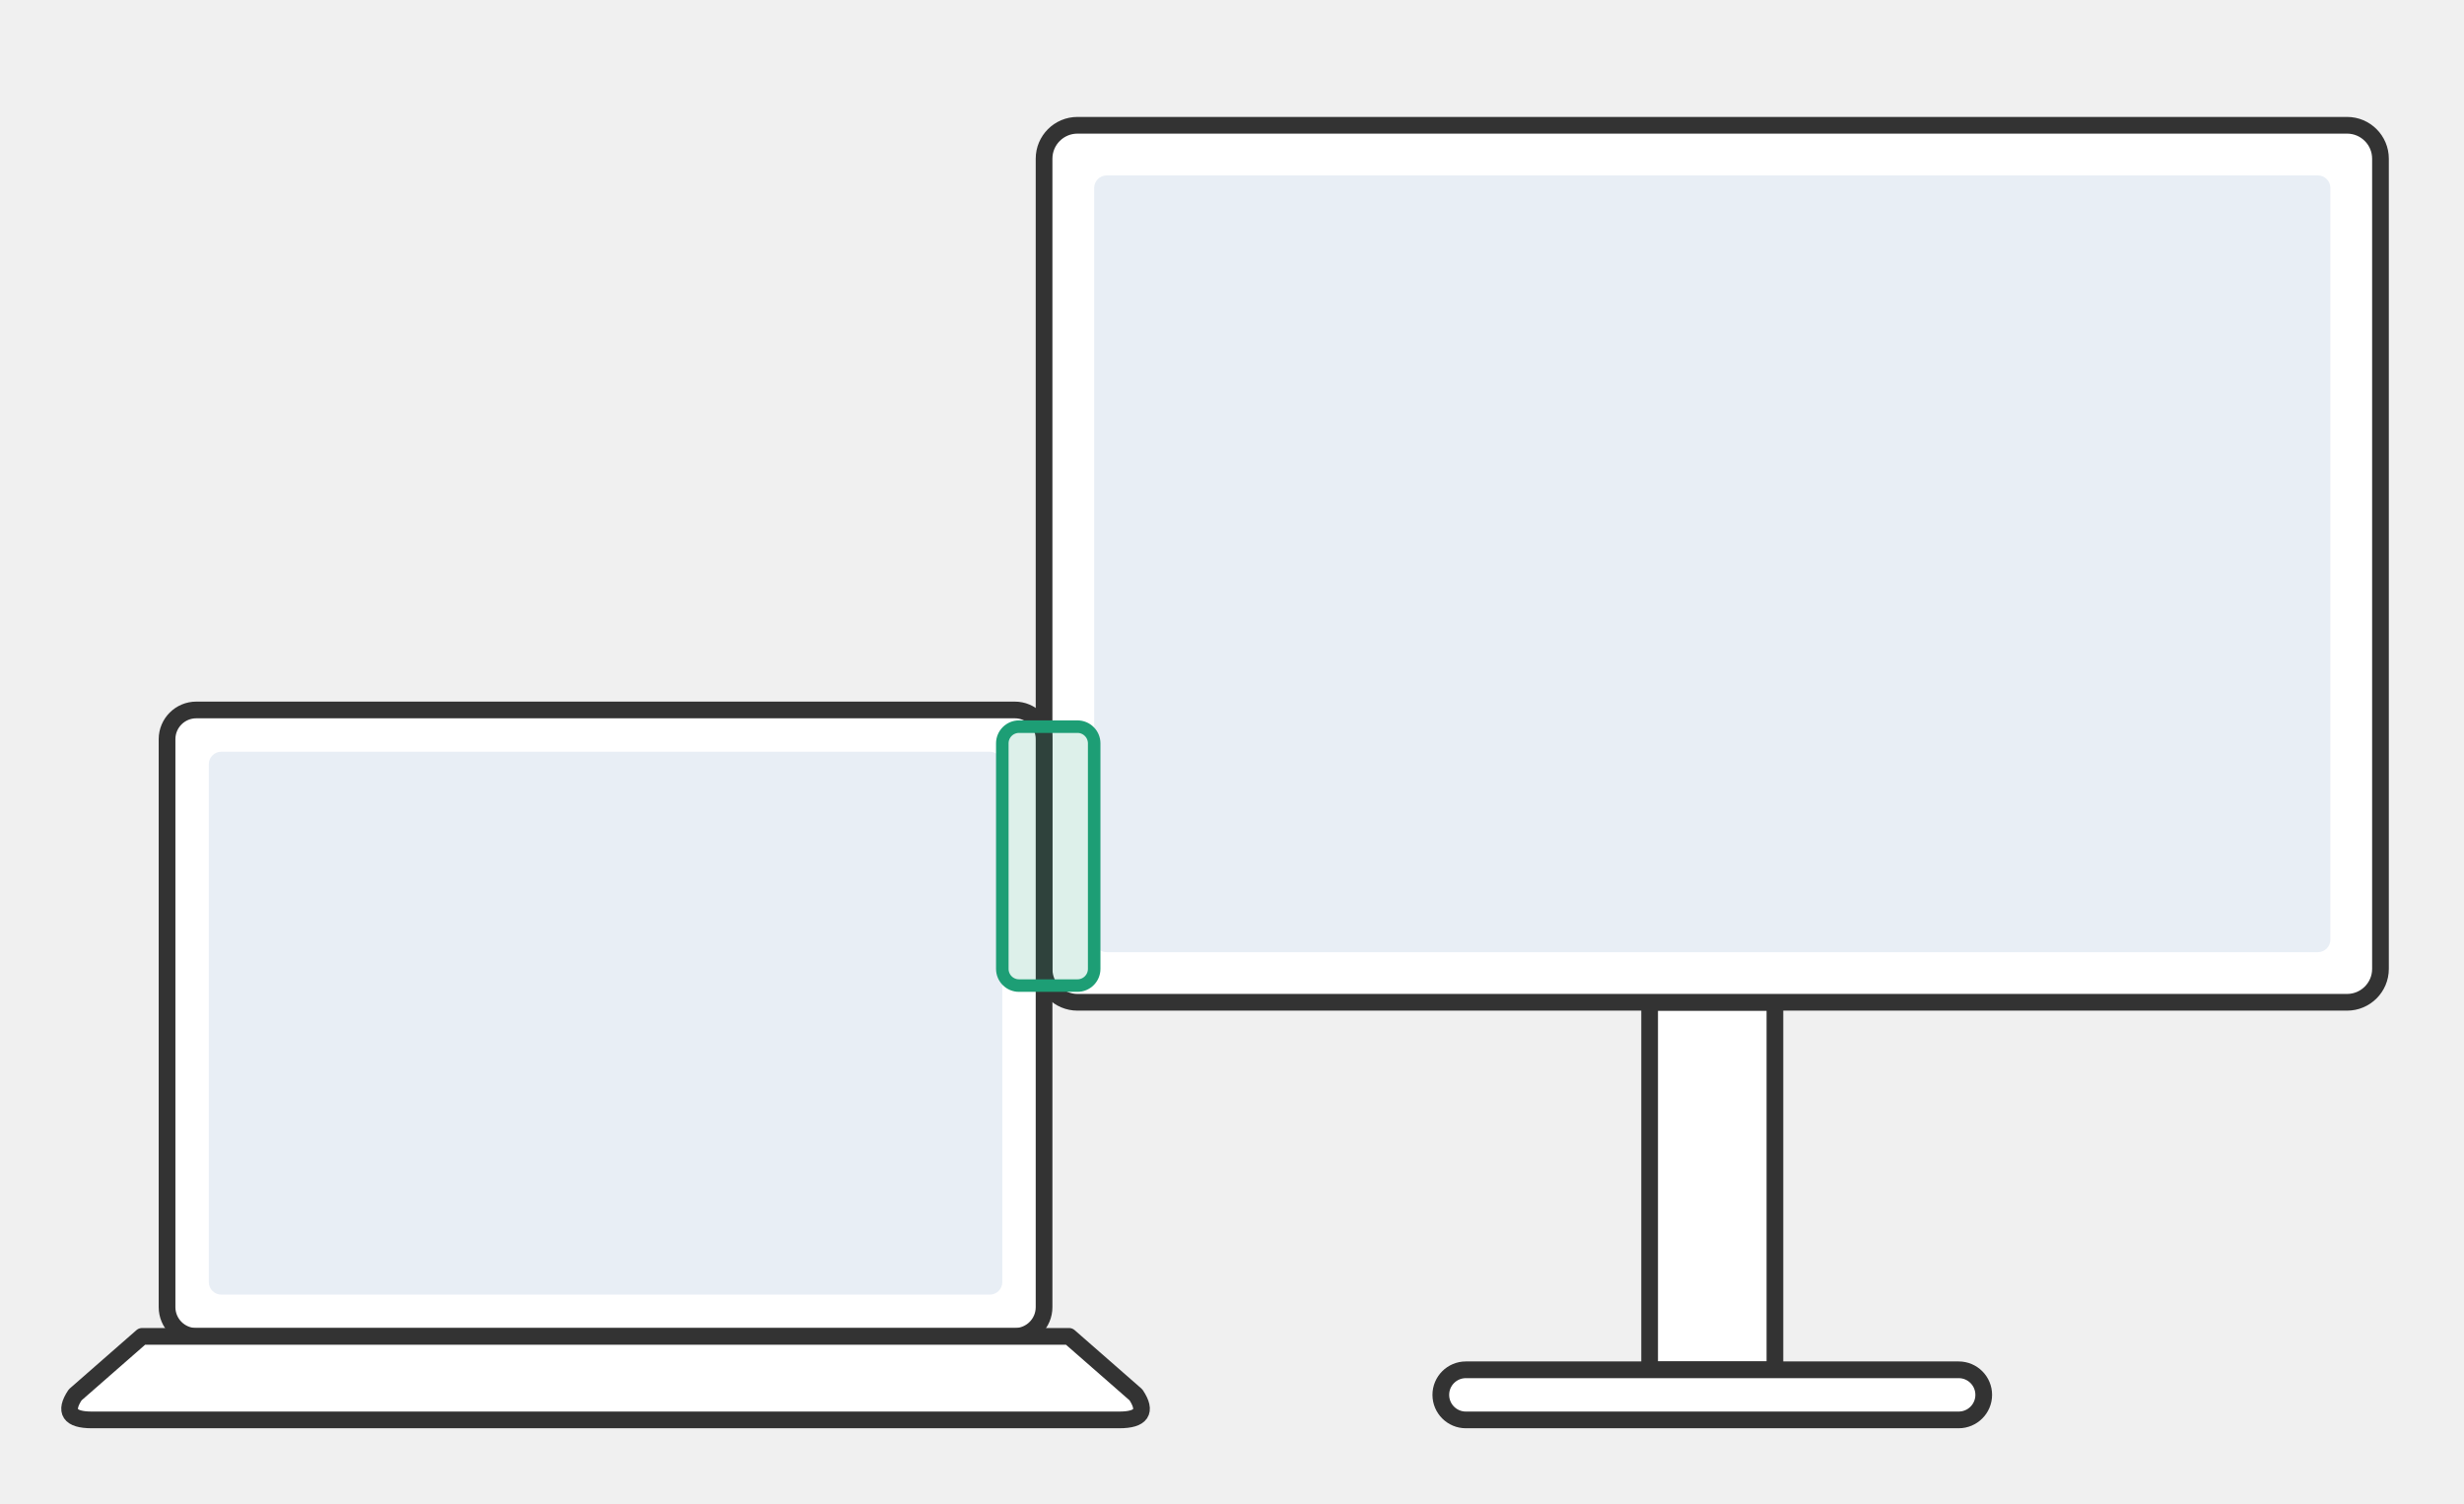
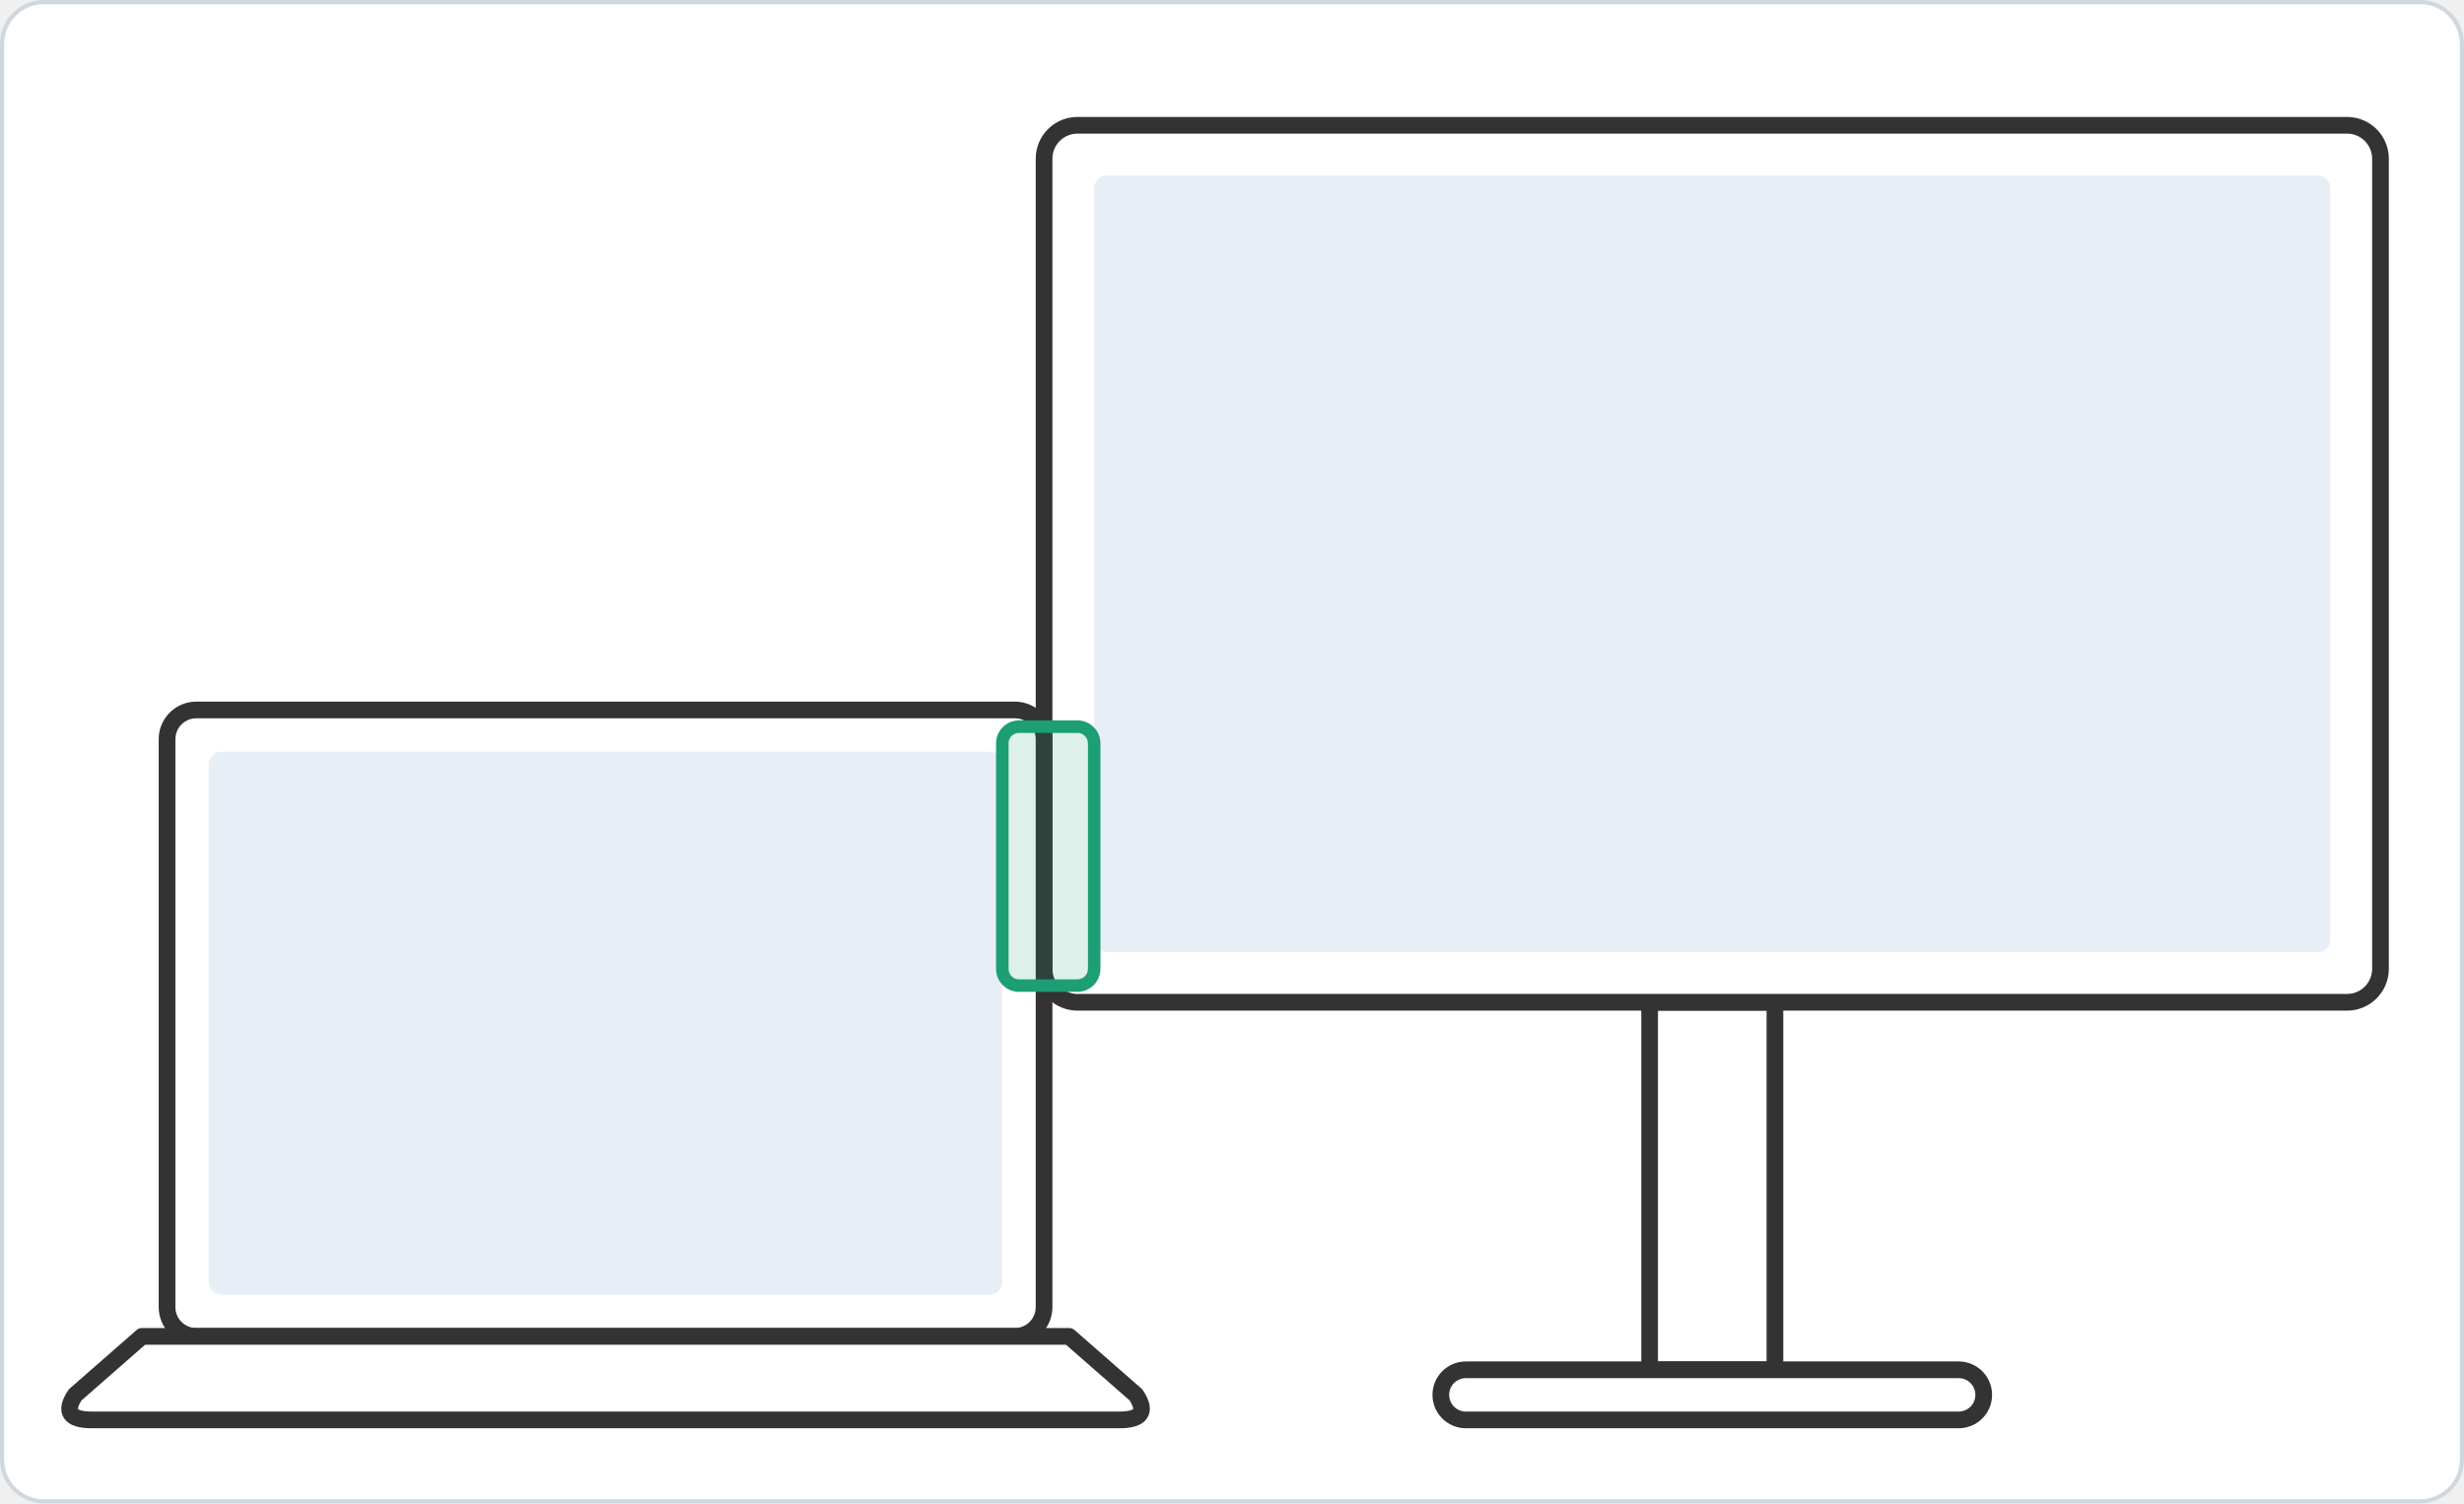
- <svg xmlns="http://www.w3.org/2000/svg" viewBox="0 0 590 360" width="590" height="360">
+ <svg xmlns="http://www.w3.org/2000/svg" viewBox="0 0 590 360" width="590" height="360" role="img" aria-labelledby="t d">
  <style>
+     .bg     { fill: #ffffff; stroke: #d0d7de; stroke-width: 1; }
    .body   { fill: #ffffff; stroke: #333333; stroke-width: 4; stroke-linejoin: round; }
    .screen { fill: #e8eef5; }
    .facing { fill: rgba(29, 158, 117, 0.15); stroke: #1d9e75; stroke-width: 3; }
-     @media (prefers-color-scheme: dark) {
-       .body   { fill: #1e1e1e; stroke: #cccccc; }
-       .screen { fill: #2c3a48; }
-       .facing { fill: rgba(93, 202, 165, 0.2); stroke: #5dcaa5; }
-     }
  </style>
+   <rect class="bg" x="0.5" y="0.5" width="589" height="359" rx="10" />
  <path class="body" d="M395 240 V328 H425 V240 Z" />
  <rect class="body" x="345" y="328" width="130" height="12" rx="6" />
  <rect class="body" x="250" y="30" width="320" height="210" rx="8" />
  <rect class="screen" x="262" y="42" width="296" height="186" rx="3" />
  <rect class="body" x="40" y="170" width="210" height="150" rx="7" />
  <rect class="screen" x="50" y="180" width="190" height="130" rx="3" />
  <path class="body" d="M34 320 H256 L272 334 Q276 340 268 340 H22 Q14 340 18 334 Z" />
  <rect class="facing" x="240" y="174" width="22" height="62" rx="4" />
</svg>
